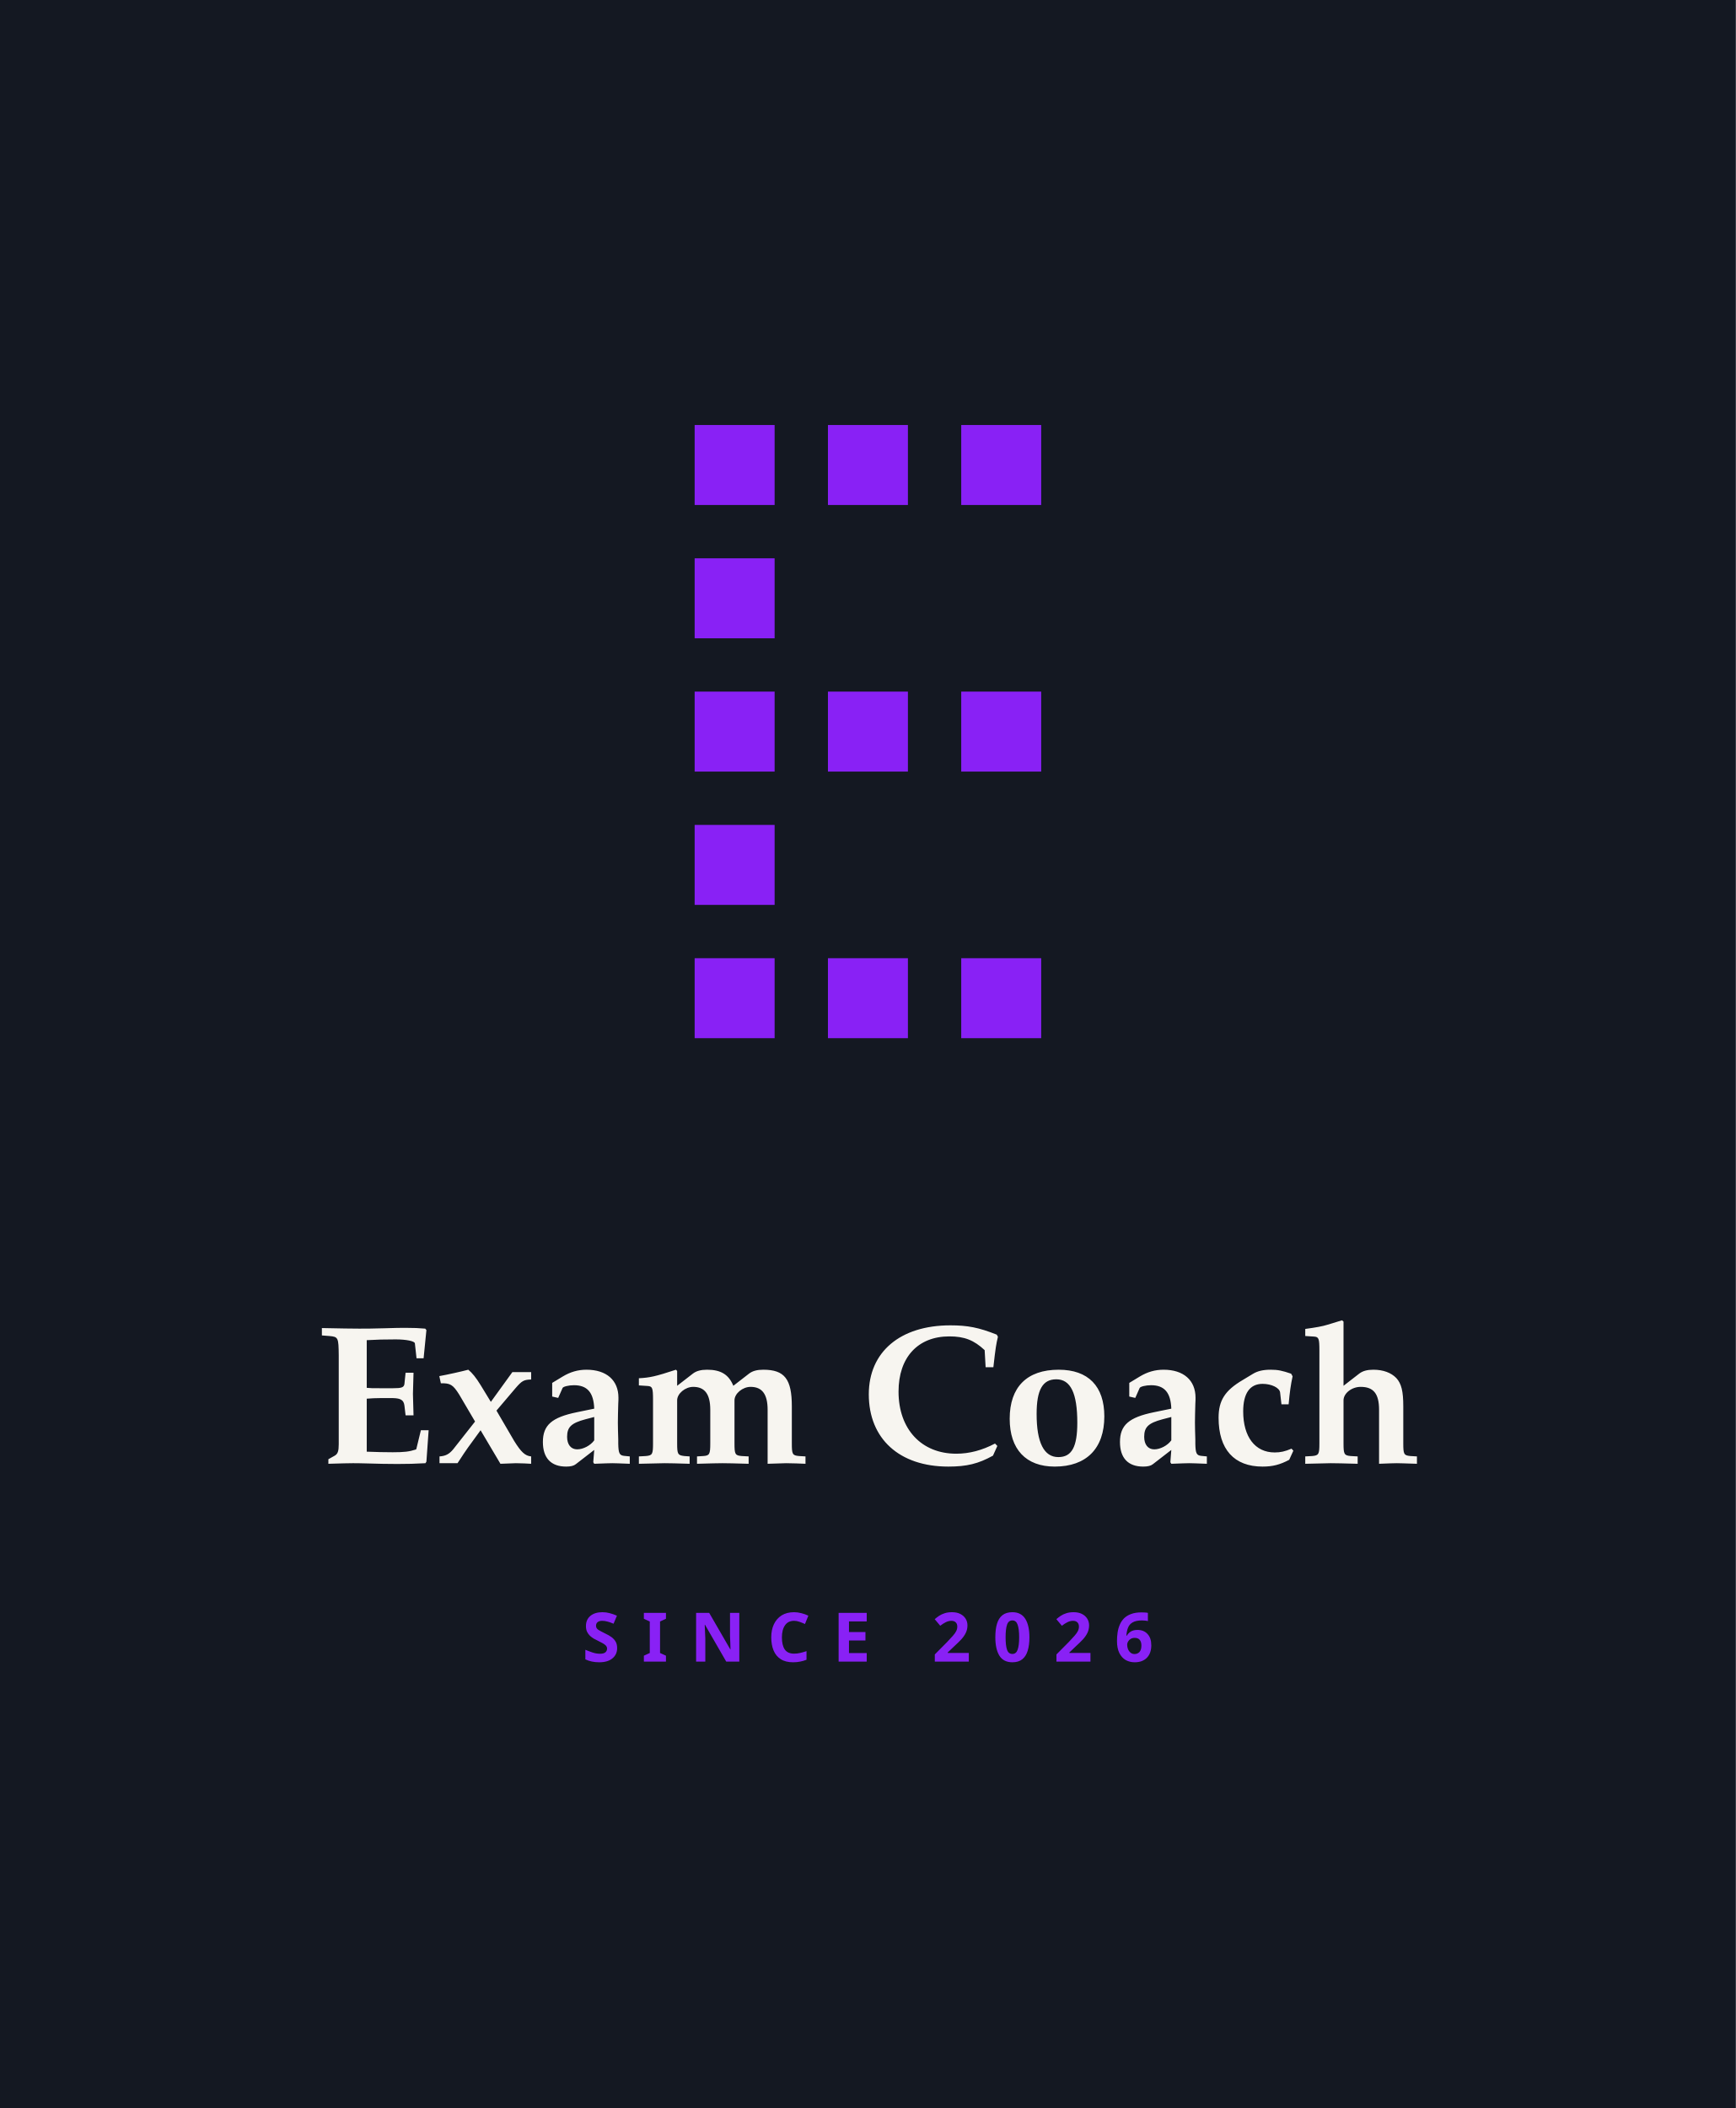
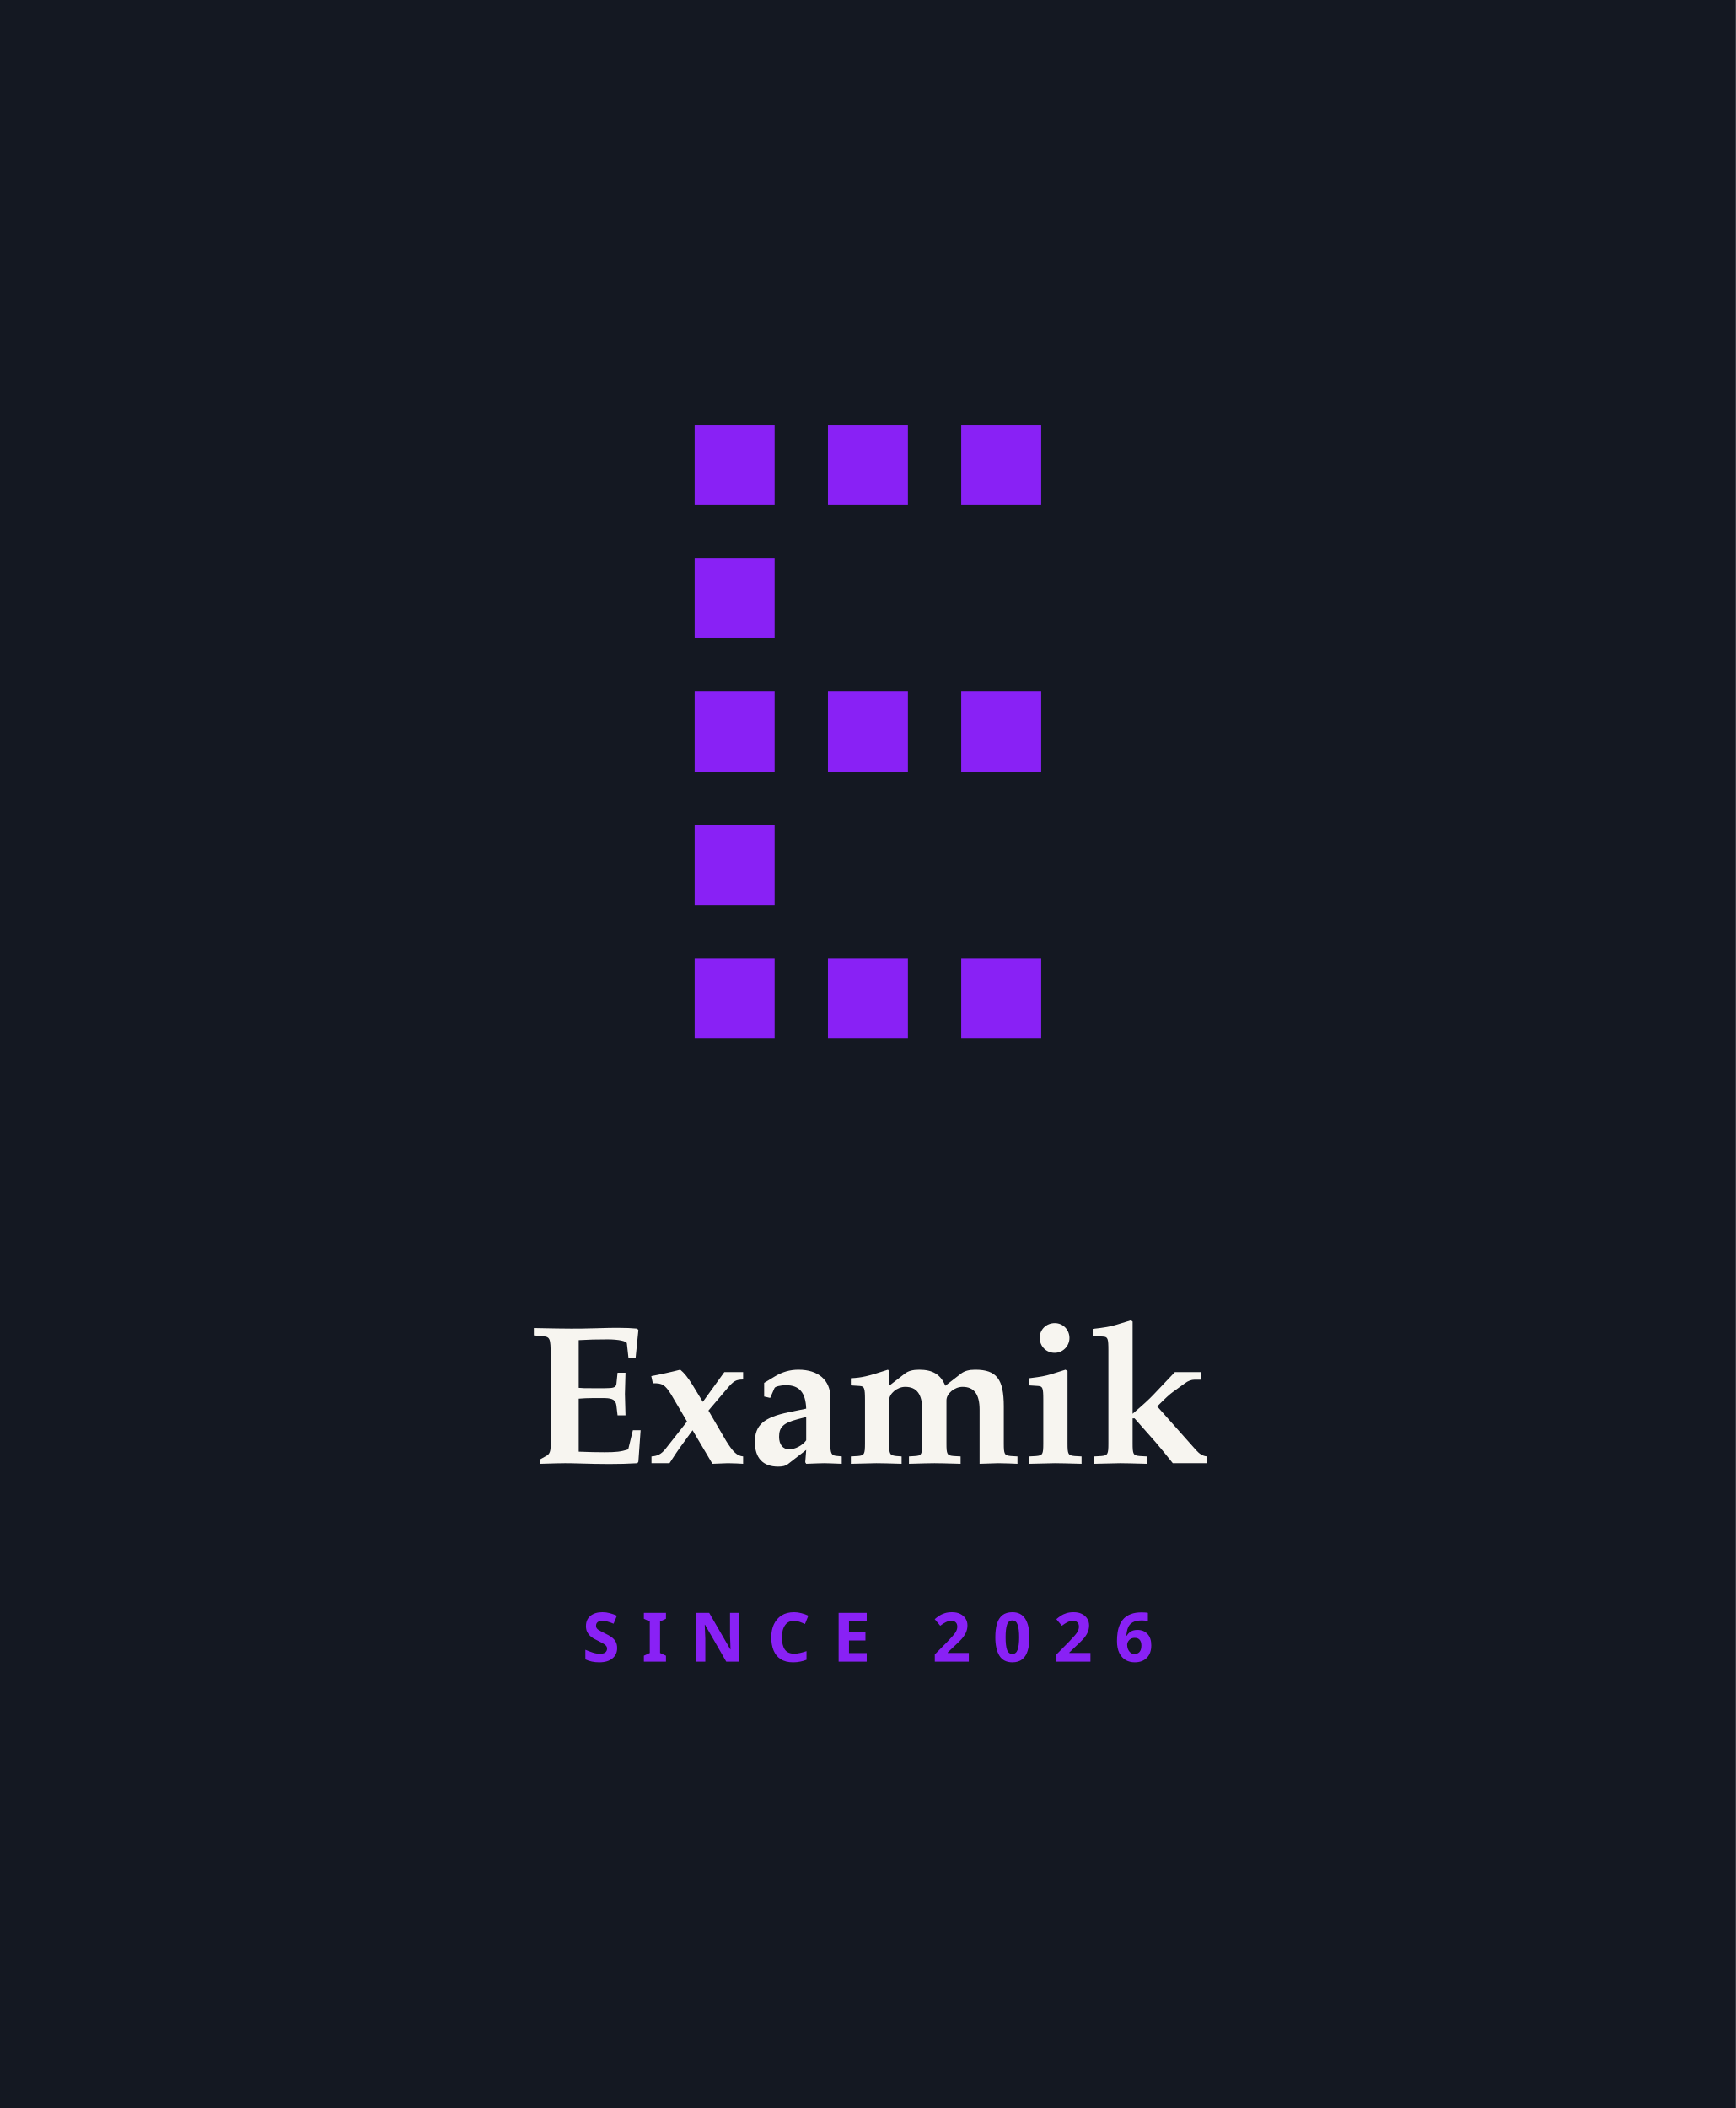
- <svg xmlns="http://www.w3.org/2000/svg" viewBox="0 0 280 340" role="img" aria-label="Exam Coach">
+ <svg xmlns="http://www.w3.org/2000/svg" viewBox="0 0 280 340" role="img" aria-label="Examik">
  <rect width="280" height="340" fill="#141822" />
  <g transform="translate(140 118) scale(2.15) translate(-32 -32)" fill="#8921F5">
    <rect x="19" y="9" width="6" height="6" />
    <rect x="29" y="9" width="6" height="6" />
    <rect x="39" y="9" width="6" height="6" />
    <rect x="19" y="19" width="6" height="6" />
    <rect x="19" y="29" width="6" height="6" />
    <rect x="29" y="29" width="6" height="6" />
    <rect x="39" y="29" width="6" height="6" />
    <rect x="19" y="39" width="6" height="6" />
    <rect x="19" y="49" width="6" height="6" />
    <rect x="29" y="49" width="6" height="6" />
    <rect x="39" y="49" width="6" height="6" />
  </g>
-   <text x="140" y="236" text-anchor="middle" fill="#F7F5F0" font-family="Cormorant Garamond, Iowan Old Style, Palatino, Georgia, serif" font-size="32" font-weight="600">Exam Coach</text>
+   <text x="140" y="236" text-anchor="middle" fill="#F7F5F0" font-family="Cormorant Garamond, Iowan Old Style, Palatino, Georgia, serif" font-size="32" font-weight="600">Examik</text>
  <text x="140" y="268" text-anchor="middle" fill="#8921F5" font-family="Hanken Grotesk, ui-sans-serif, system-ui, sans-serif" font-size="11" font-weight="600" letter-spacing="0.32em">SINCE 2026</text>
</svg>
